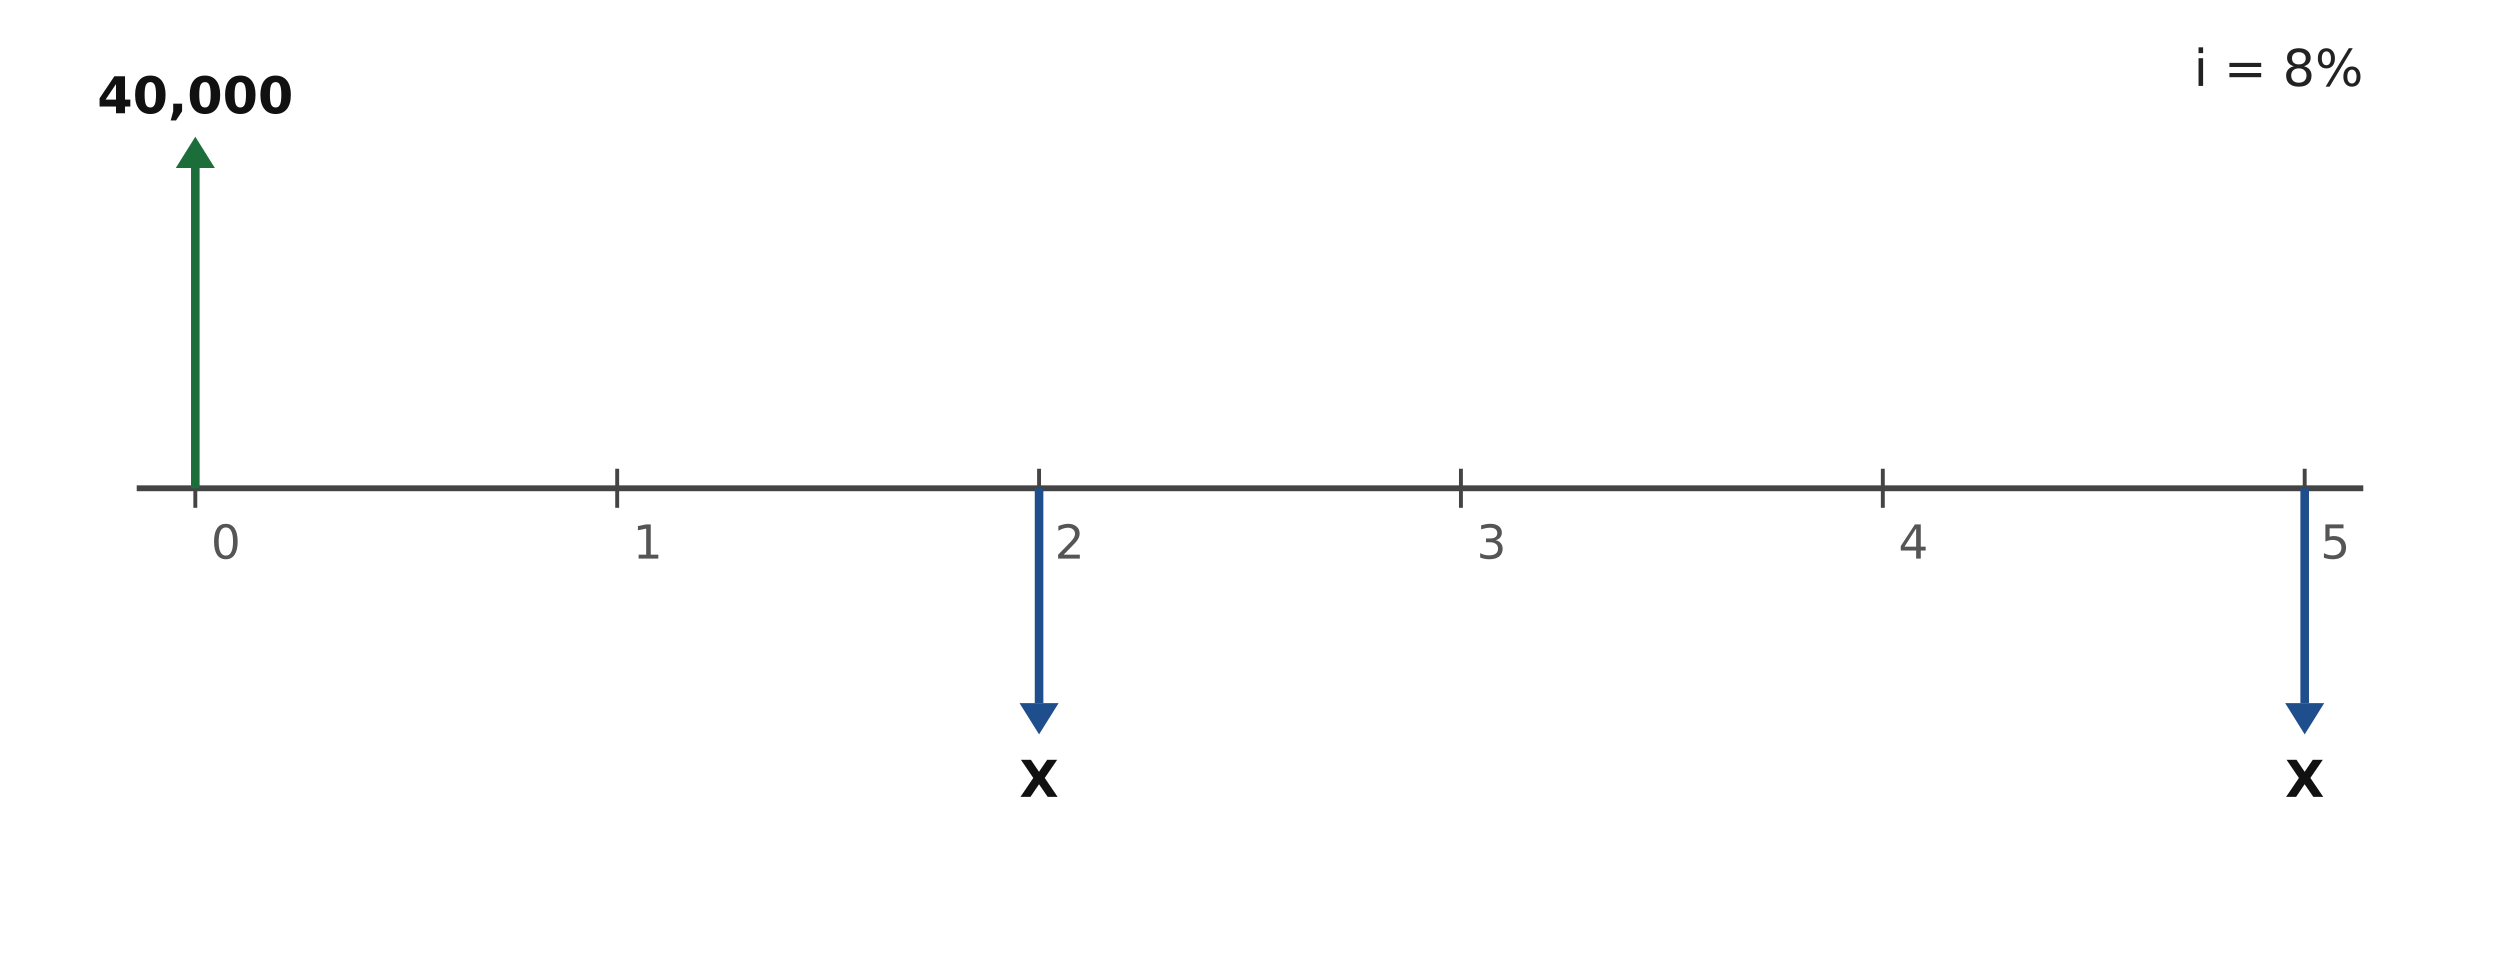
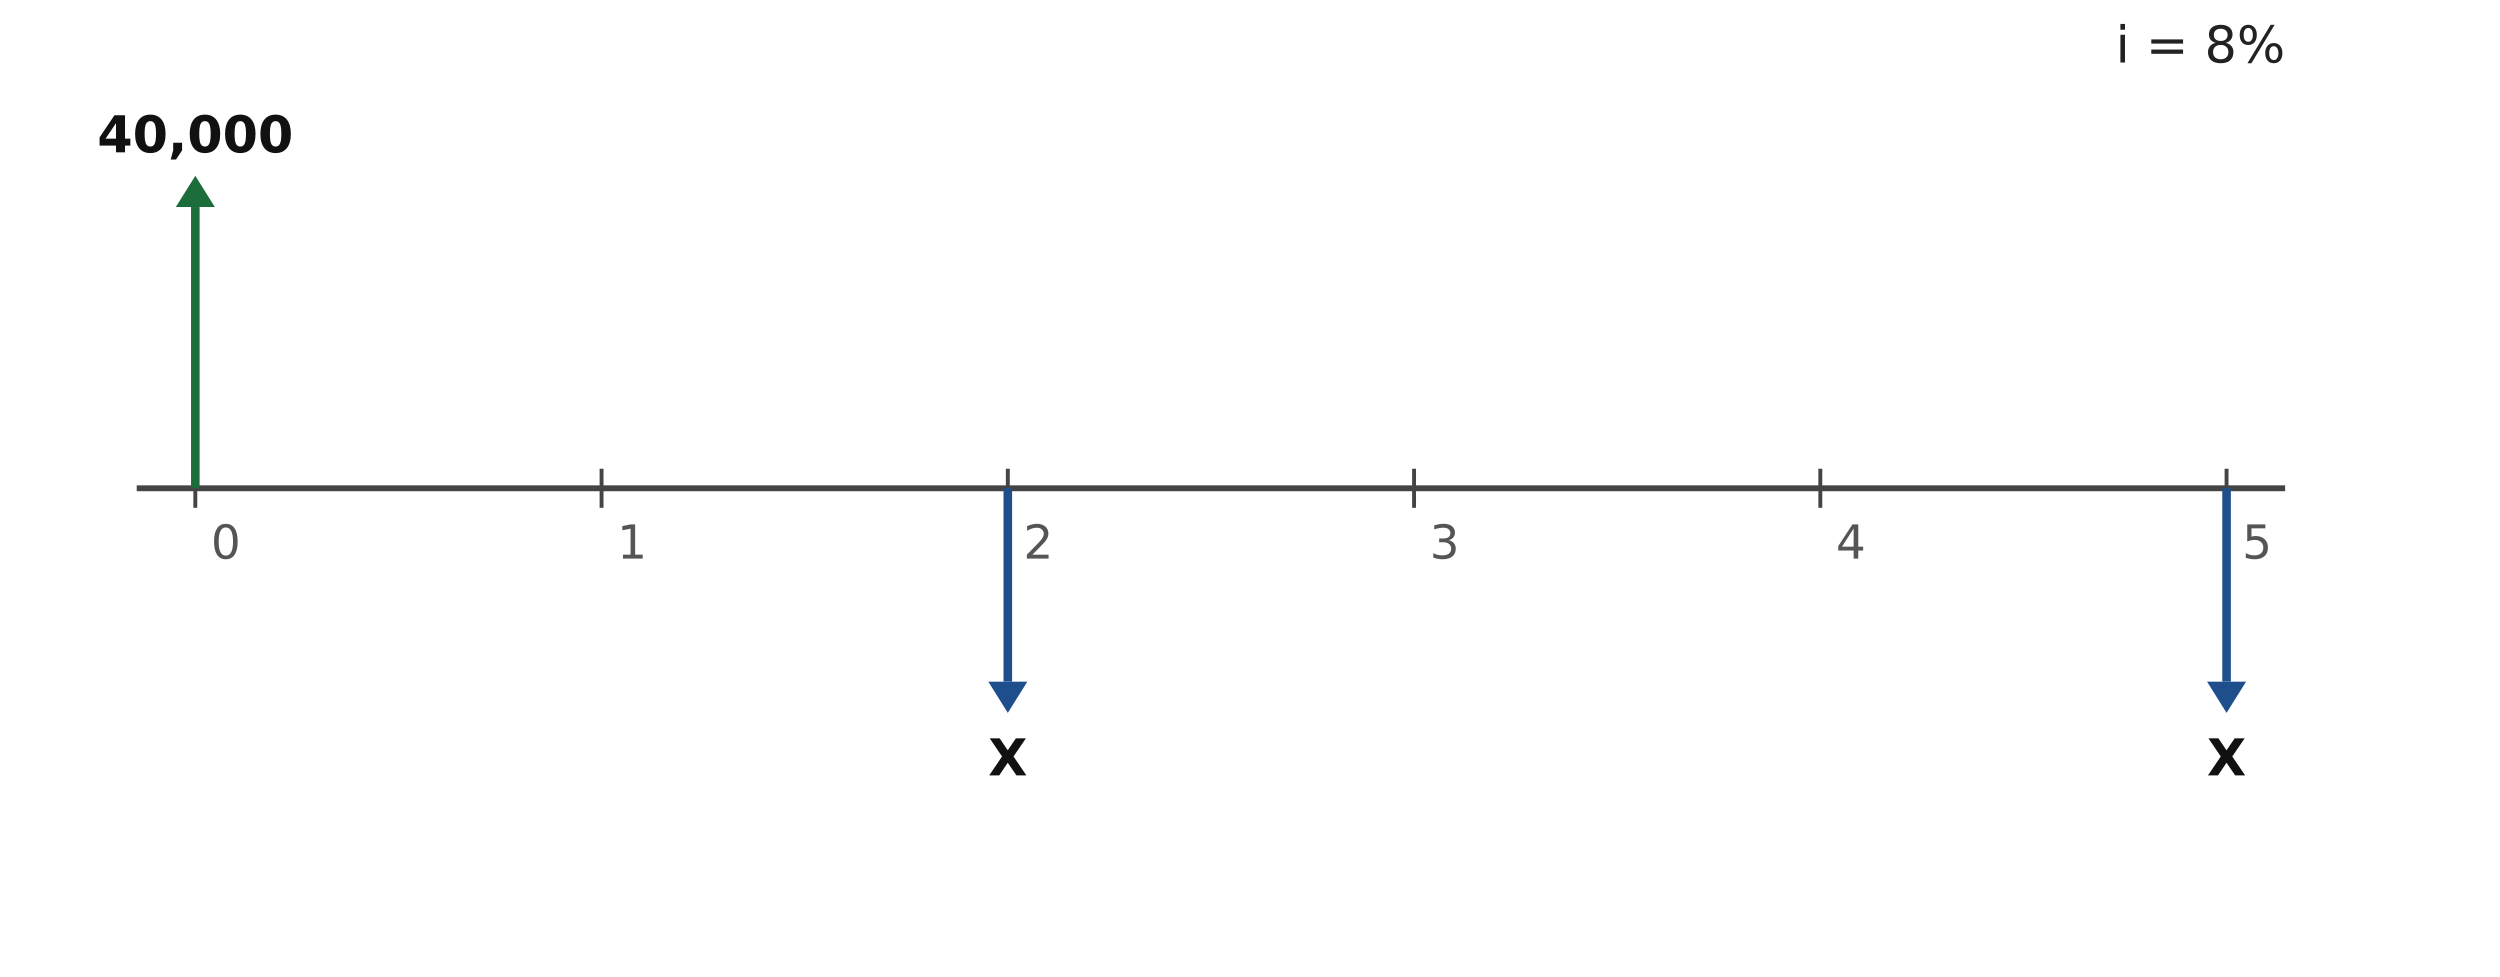
<svg xmlns="http://www.w3.org/2000/svg" viewBox="0 0 640 250" width="640" height="250" font-family="DejaVu Sans, Arial, sans-serif" font-size="13">
-   <line x1="35" y1="125" x2="605" y2="125" stroke="#444" stroke-width="1.5" />
+   <line x1="35" y1="125" x2="585" y2="125" stroke="#444" stroke-width="1.5" />
  <line x1="50.0" y1="120" x2="50.0" y2="130" stroke="#444" />
  <text x="54.0" y="143" fill="#555" font-size="12">0</text>
-   <line x1="158.0" y1="120" x2="158.0" y2="130" stroke="#444" />
-   <text x="162.0" y="143" fill="#555" font-size="12">1</text>
-   <line x1="266.0" y1="120" x2="266.0" y2="130" stroke="#444" />
-   <text x="270.0" y="143" fill="#555" font-size="12">2</text>
-   <line x1="374.0" y1="120" x2="374.0" y2="130" stroke="#444" />
-   <text x="378.0" y="143" fill="#555" font-size="12">3</text>
-   <line x1="482.0" y1="120" x2="482.0" y2="130" stroke="#444" />
-   <text x="486.0" y="143" fill="#555" font-size="12">4</text>
-   <line x1="590.0" y1="120" x2="590.0" y2="130" stroke="#444" />
-   <text x="594.0" y="143" fill="#555" font-size="12">5</text>
-   <text x="605" y="22" text-anchor="end" fill="#222">i = 8%</text>
-   <line x1="50.0" y1="125" x2="50.0" y2="43.0" stroke="#1b6e3a" stroke-width="2.2" />
-   <path d="M45.0 43.0 L55.0 43.0 L50.0 35.0 Z" fill="#1b6e3a" />
-   <text x="50.0" y="29.0" text-anchor="middle" fill="#111" font-weight="bold">40,000</text>
-   <line x1="266.0" y1="125" x2="266.0" y2="180.0" stroke="#1f4e8c" stroke-width="2.2" />
-   <path d="M261.0 180.0 L271.0 180.0 L266.0 188.0 Z" fill="#1f4e8c" />
-   <text x="266.0" y="204.0" text-anchor="middle" fill="#111" font-weight="bold">X</text>
-   <line x1="590.0" y1="125" x2="590.0" y2="180.0" stroke="#1f4e8c" stroke-width="2.2" />
-   <path d="M585.0 180.0 L595.0 180.0 L590.0 188.0 Z" fill="#1f4e8c" />
-   <text x="590.0" y="204.0" text-anchor="middle" fill="#111" font-weight="bold">X</text>
+   <line x1="154.0" y1="120" x2="154.0" y2="130" stroke="#444" />
+   <text x="158.0" y="143" fill="#555" font-size="12">1</text>
+   <line x1="258.0" y1="120" x2="258.0" y2="130" stroke="#444" />
+   <text x="262.0" y="143" fill="#555" font-size="12">2</text>
+   <line x1="362.0" y1="120" x2="362.0" y2="130" stroke="#444" />
+   <text x="366.0" y="143" fill="#555" font-size="12">3</text>
+   <line x1="466.0" y1="120" x2="466.0" y2="130" stroke="#444" />
+   <text x="470.0" y="143" fill="#555" font-size="12">4</text>
+   <line x1="570.0" y1="120" x2="570.0" y2="130" stroke="#444" />
+   <text x="574.0" y="143" fill="#555" font-size="12">5</text>
+   <text x="585" y="16" text-anchor="end" fill="#222">i = 8%</text>
+   <line x1="50.0" y1="125" x2="50.0" y2="53.0" stroke="#1b6e3a" stroke-width="2.2" />
+   <path d="M45.0 53.0 L55.0 53.0 L50.0 45.0 Z" fill="#1b6e3a" />
+   <text x="50.0" y="39.0" text-anchor="middle" fill="#111" font-weight="bold">40,000</text>
+   <line x1="258.0" y1="125" x2="258.0" y2="174.5" stroke="#1f4e8c" stroke-width="2.2" />
+   <path d="M253.0 174.5 L263.0 174.5 L258.0 182.5 Z" fill="#1f4e8c" />
+   <text x="258.0" y="198.5" text-anchor="middle" fill="#111" font-weight="bold">X</text>
+   <line x1="570.0" y1="125" x2="570.0" y2="174.5" stroke="#1f4e8c" stroke-width="2.2" />
+   <path d="M565.0 174.5 L575.0 174.5 L570.0 182.5 Z" fill="#1f4e8c" />
+   <text x="570.0" y="198.5" text-anchor="middle" fill="#111" font-weight="bold">X</text>
</svg>
